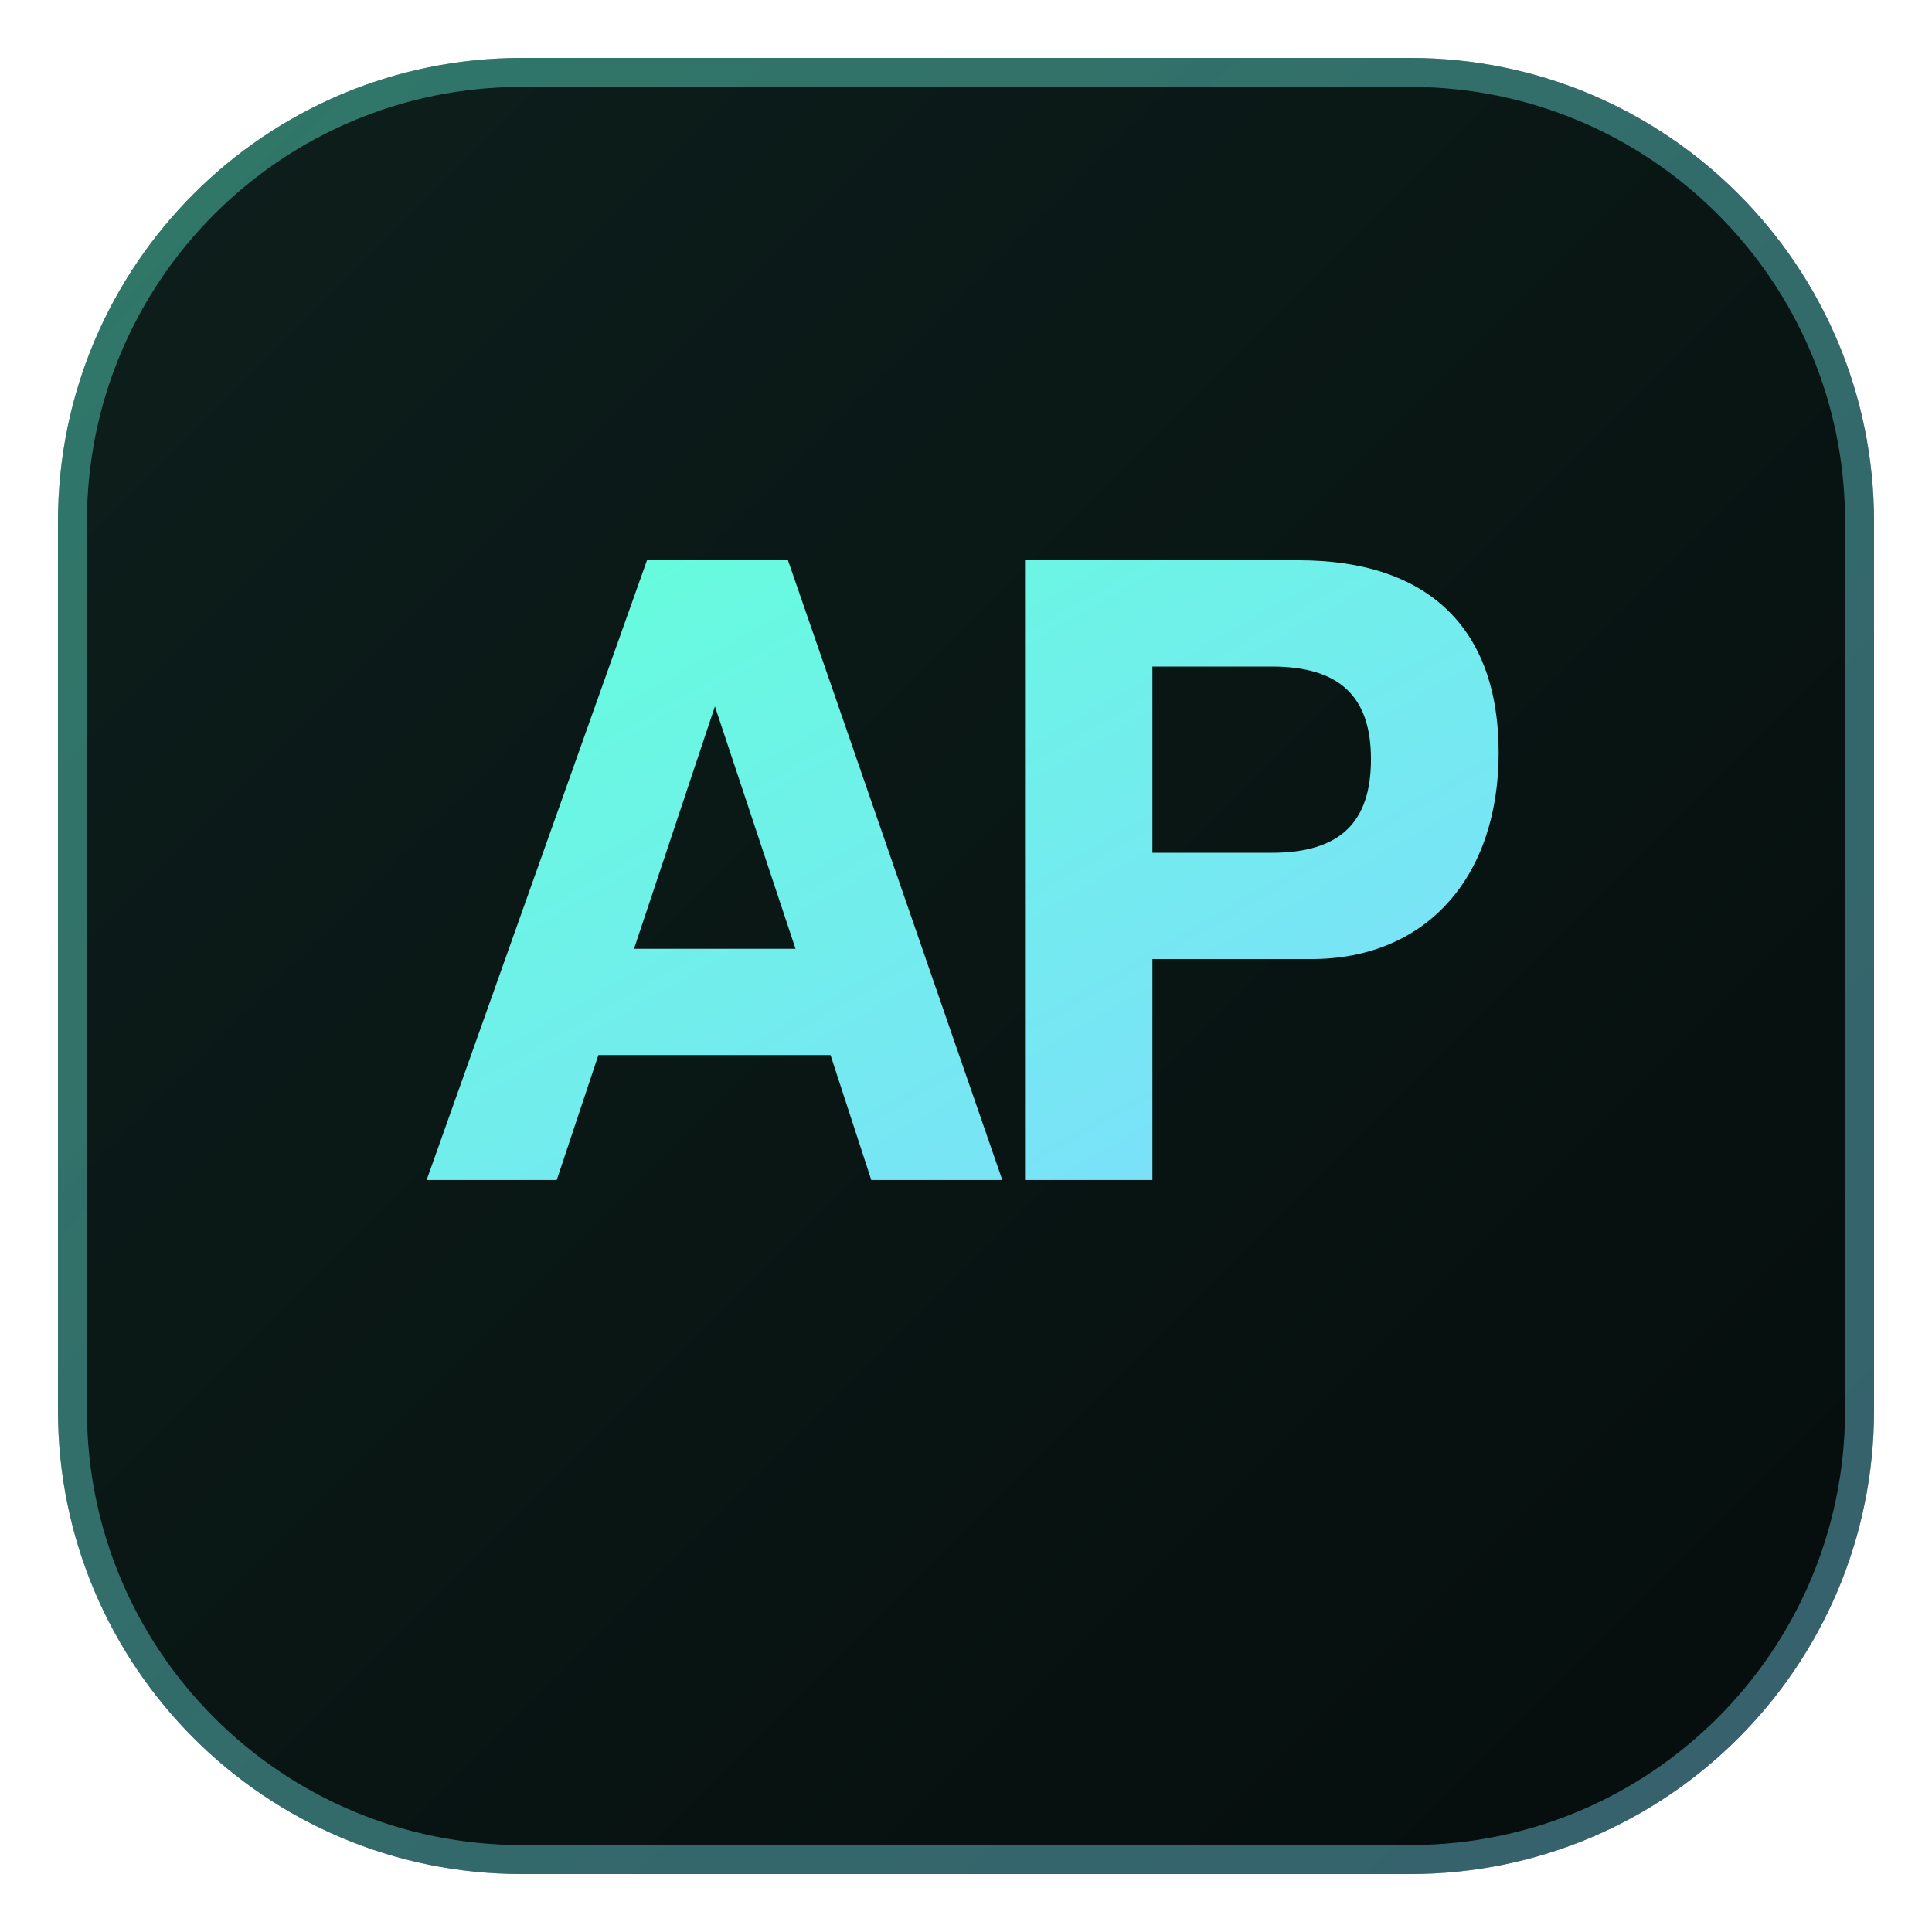
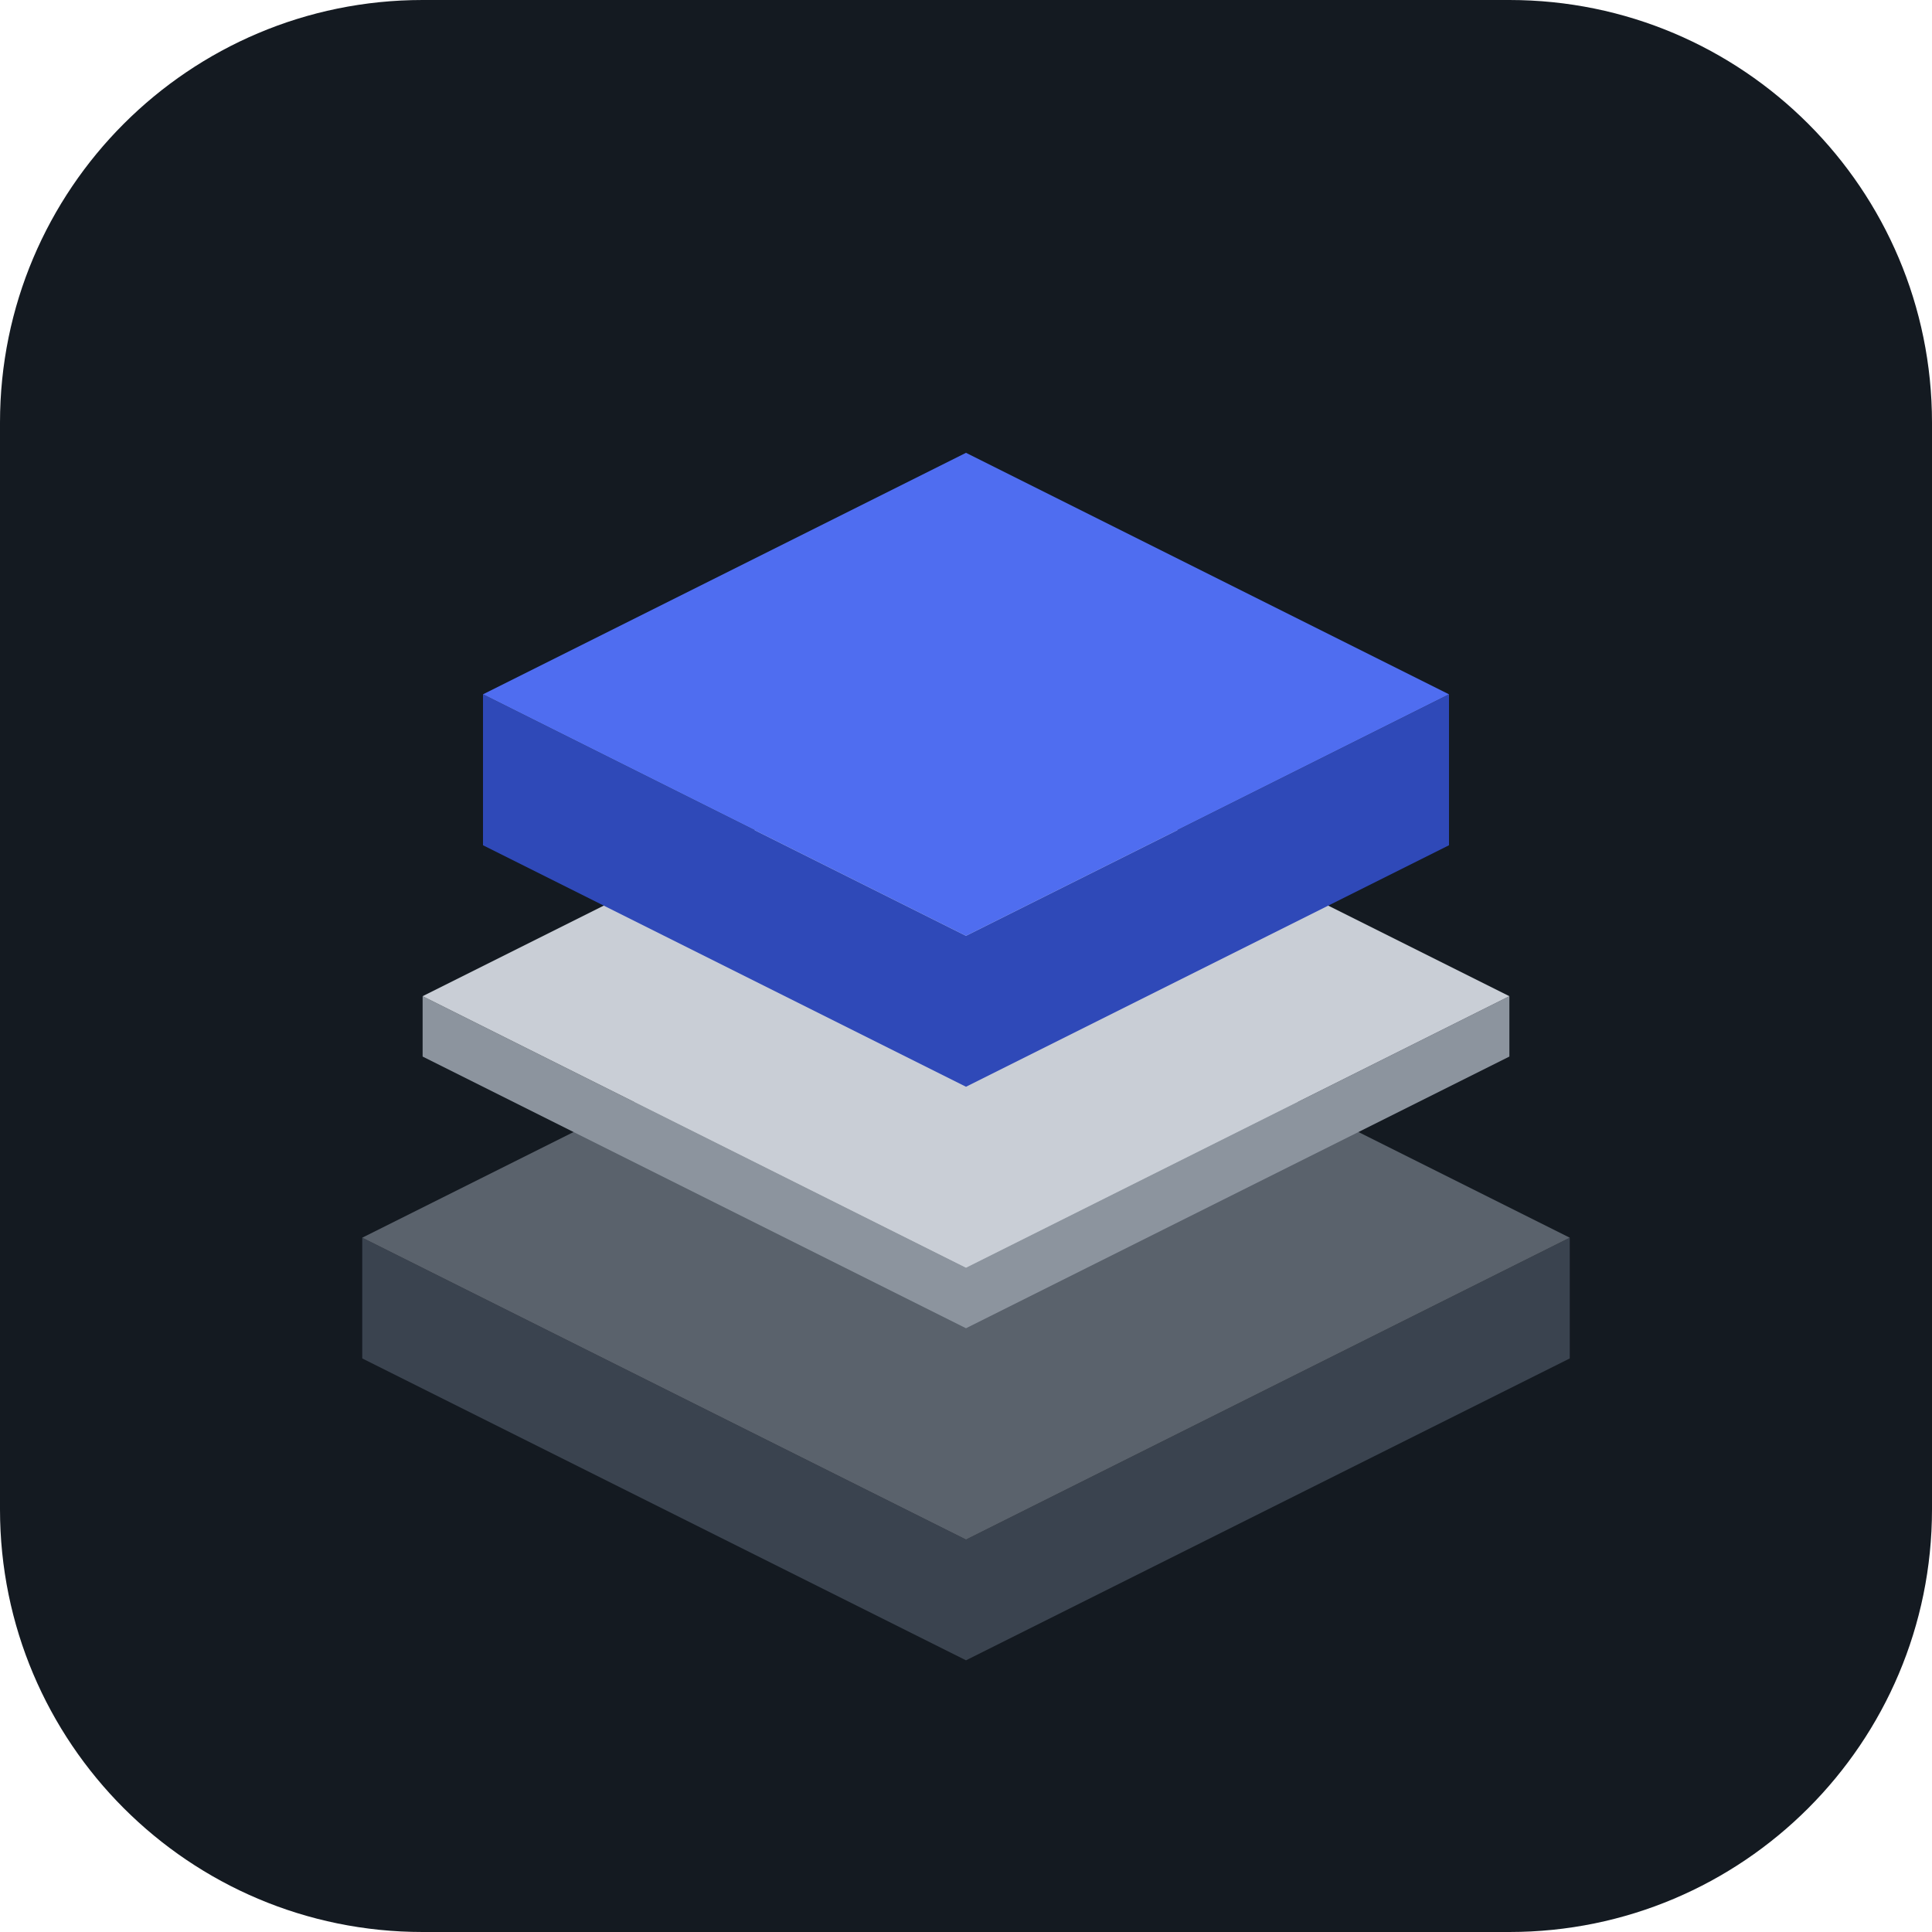
- <svg xmlns="http://www.w3.org/2000/svg" viewBox="0 0 100 100" width="100" height="100" role="img" aria-label="AP — Andrei Parcheuski">
-   <defs>
-     <linearGradient id="ap-bg" x1="0" y1="0" x2="1" y2="1">
-       <stop offset="0" stop-color="#0d1f1c" />
-       <stop offset="1" stop-color="#050d0c" />
-     </linearGradient>
-     <linearGradient id="ap-ink" x1="0" y1="0" x2="1" y2="1">
-       <stop offset="0" stop-color="#64FFDA" />
-       <stop offset="1" stop-color="#7FDBFF" />
-     </linearGradient>
-   </defs>
-   <rect x="3" y="3" width="94" height="94" rx="24" fill="url(#ap-bg)" />
-   <rect x="3.75" y="3.75" width="92.5" height="92.5" rx="23.25" fill="none" stroke="url(#ap-ink)" stroke-opacity="0.4" stroke-width="1.5" />
-   <text x="50" y="51" text-anchor="middle" dominant-baseline="central" font-family="'Space Grotesk', 'Segoe UI', Helvetica, Arial, sans-serif" font-weight="700" font-size="44" letter-spacing="-3" fill="url(#ap-ink)">AP</text>
+ <svg xmlns="http://www.w3.org/2000/svg" viewBox="0 0 64 64" width="64" height="64" role="img" aria-label="Andrei Parcheuski">
+   <rect width="64" height="64" rx="14" fill="#141A21" />
+   <g stroke-linejoin="round">
+     <path d="M12 41 32 51 52 41 52 45 32 55 12 45Z" fill="#3A434F" />
+     <path d="M12 41 32 31 52 41 32 51Z" fill="#5A626C" />
+     <path d="M14 33 32 42 50 33 50 35 32 44 14 35Z" fill="#8C949E" />
+     <path d="M14 33 32 24 50 33 32 42Z" fill="#C9CED6" />
+     <path d="M16 23 32 31 48 23 48 28 32 36 16 28Z" fill="#2F49B8" />
+     <path d="M16 23 32 15 48 23 32 31Z" fill="#4F6DF0" />
+   </g>
</svg>
